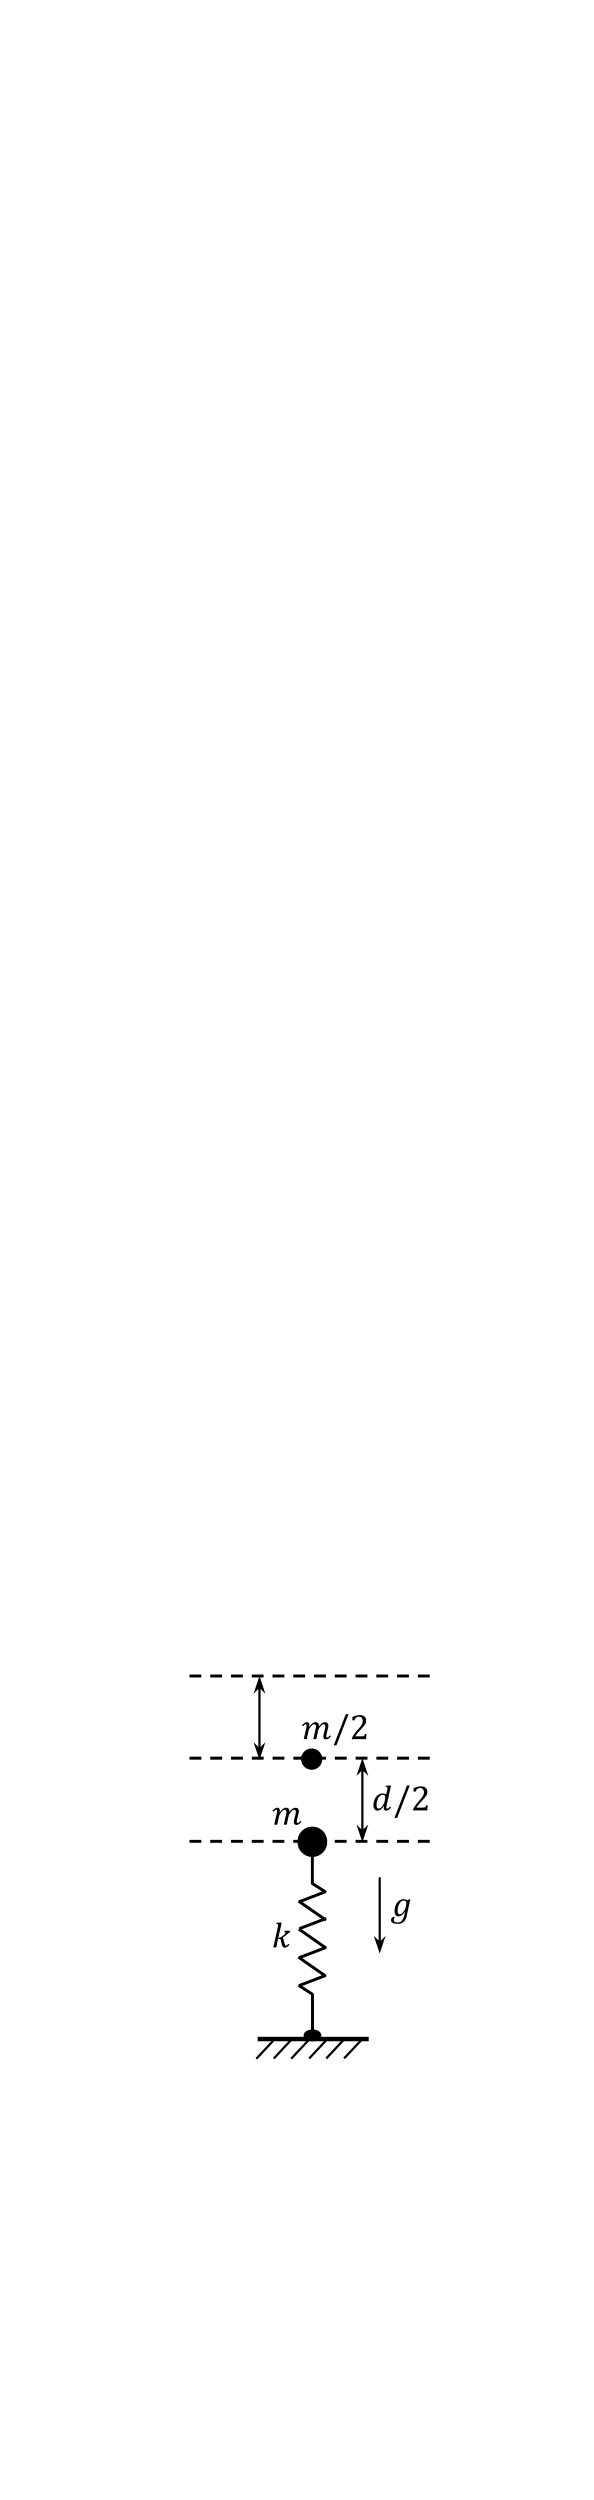
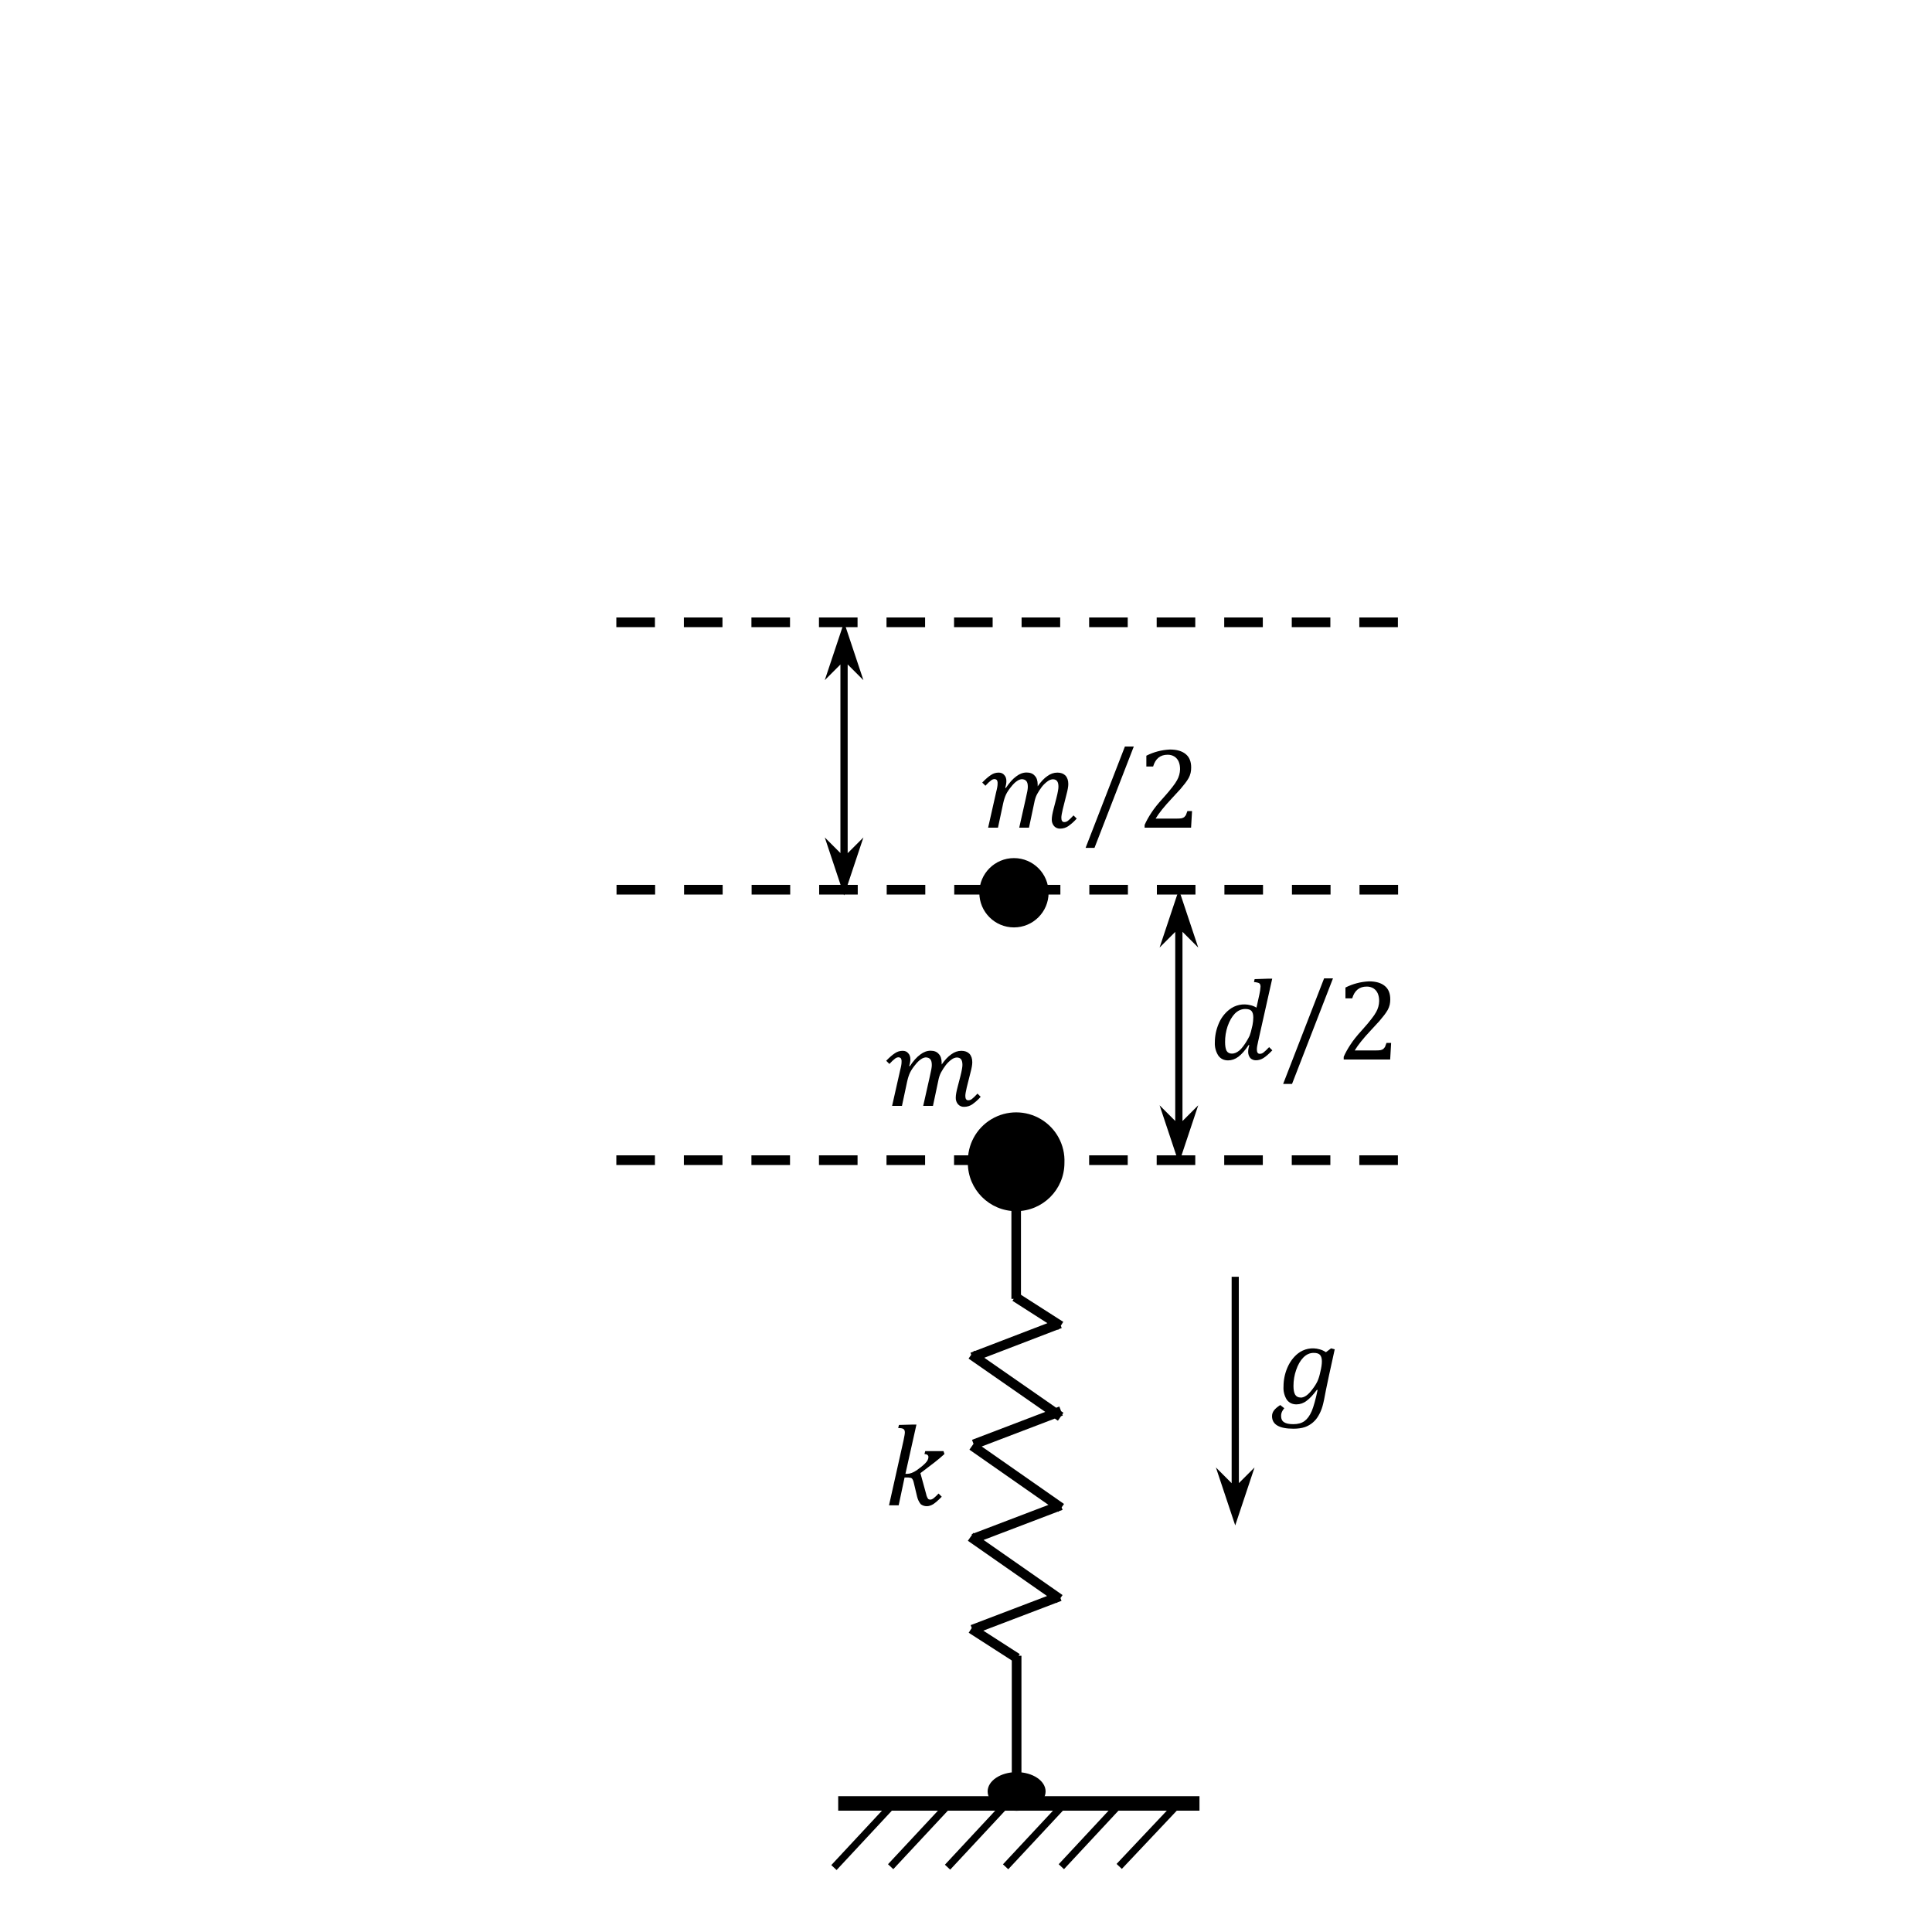
- <svg xmlns="http://www.w3.org/2000/svg" xmlns:xlink="http://www.w3.org/1999/xlink" width="200" height="841.92" viewBox="0 0 200 841.92">
+ <svg xmlns="http://www.w3.org/2000/svg" xmlns:xlink="http://www.w3.org/1999/xlink" width="200" height="200" viewBox="0 0 200 200">
  <defs>
    <path id="r" d="M5.52-8.4 1.28 2.53H.36L4.6-8.4Zm0 0" />
    <path id="s" d="M4.1-.94q.3 0 .48-.03.16-.04.28-.12l.17-.2.16-.43h.48L5.57 0H.76v-.28q.26-.6.69-1.25.42-.66 1.22-1.53.67-.75.96-1.14.33-.42.49-.72a2.4 2.4 0 0 0 .31-1.13q0-.45-.14-.78t-.44-.53a1.3 1.3 0 0 0-.71-.19q-1.14 0-1.5 1.22h-.7v-1.12a6 6 0 0 1 2.44-.64q1.07 0 1.64.48.56.46.56 1.38 0 .3-.06.57-.07.28-.2.52-.14.25-.37.55T4.47-4l-.92 1Q2.42-1.8 1.9-.94Zm0 0" />
    <path id="k" d="M2.58-4.1q.54-.82 1.08-1.21.52-.4 1.07-.4.57 0 .85.34.3.3.3.92v.17q.5-.72 1-1.06.49-.36 1.04-.36.53 0 .83.3.3.32.3.88 0 .38-.18 1.05l-.39 1.55q-.15.63-.15.89 0 .24.08.34.07.12.25.11a.6.6 0 0 0 .36-.14q.2-.15.57-.55l.33.33a5 5 0 0 1-.87.78Q8.67.1 8.19.1a.8.8 0 0 1-.61-.26 1 1 0 0 1-.24-.7q0-.38.2-1.13l.26-1q.14-.55.18-.81.05-.27.05-.44 0-.4-.14-.58-.13-.18-.44-.19a1 1 0 0 0-.53.2 3 3 0 0 0-.6.57q-.3.4-.5.77t-.3.92L4.98 0H3.97l.67-2.98.17-.8q.05-.27.05-.45 0-.43-.16-.6-.15-.18-.47-.19a1 1 0 0 0-.5.2q-.28.18-.6.59-.33.4-.52.78-.18.38-.3.92L1.77 0H.75l.84-3.72q.15-.56.14-.86a.6.6 0 0 0-.07-.34q-.09-.1-.25-.11a.6.6 0 0 0-.38.16q-.2.14-.56.53l-.33-.33q.51-.53.9-.78.36-.25.8-.25.38 0 .58.25.22.23.22.62 0 .33-.12.69Zm0 0" />
    <path id="m" d="M5.52-8.4 1.28 2.53H.36L4.6-8.4Zm0 0" />
    <path id="n" d="M4.1-.94q.3 0 .48-.03.16-.04.28-.12l.17-.2.16-.43h.48L5.57 0H.76v-.28q.26-.6.69-1.25.42-.66 1.22-1.53.67-.75.96-1.14.33-.42.49-.72a2.4 2.4 0 0 0 .31-1.13q0-.45-.14-.78t-.44-.53a1.3 1.3 0 0 0-.71-.19q-1.14 0-1.5 1.22h-.7v-1.12a6 6 0 0 1 2.44-.64q1.07 0 1.64.48.56.46.56 1.38 0 .3-.06.57-.07.28-.2.52-.14.25-.37.55T4.47-4l-.92 1Q2.42-1.8 1.9-.94Zm0 0" />
    <path id="i" d="M1.44.5q-.12.14-.19.27a1 1 0 0 0-.14.55q0 .44.31.63.3.2.96.2.71 0 1.15-.32T4.28.8q.3-.72.61-2.2h-.08q-.58.78-1.06 1.13A1.7 1.7 0 0 1 2.7.1q-.64 0-1-.48a2.3 2.3 0 0 1-.34-1.38q0-.99.39-1.92.39-.91 1.08-1.47a2.5 2.5 0 0 1 2.26-.45q.33.08.66.3l.53-.4.38.1-.6 2.74-.3 1.43Q5.54-.2 5.39.31T5 1.23a2.6 2.6 0 0 1-1.42 1.22q-.5.17-1.19.17-2.22 0-2.22-1.3 0-.32.2-.59t.65-.56ZM3.13-.6q.29 0 .59-.21t.62-.64q.35-.45.54-.86.18-.4.3-1 .15-.6.15-1.05t-.2-.67q-.19-.2-.65-.2-.6 0-1.07.48t-.75 1.31a5 5 0 0 0-.27 1.63q0 .6.17.9.19.3.56.3m0 0" />
    <path id="j" d="M3.1-2.4a1 1 0 0 0-.13-.32.4.4 0 0 0-.14-.12l-.27-.04h-.4L1.55 0h-1l1.5-6.7.1-.52q.04-.2.04-.34 0-.25-.16-.35Q1.88-8 1.5-8l.08-.32 1.47-.04h.34l-1.14 5.1h.19q.43 0 .98-.37.55-.39.88-.72T4.63-5q0-.28-.41-.31l.08-.3h1.89l.1.3q-.48.44-1.02.86L3.8-3.33l.58 2.11q.06.29.13.4.05.12.12.18.08.05.2.05.16 0 .36-.16.21-.17.49-.47l.33.33q-.54.55-.88.77-.35.21-.66.21a1 1 0 0 1-.64-.21 2 2 0 0 1-.37-.77Zm0 0" />
    <path id="p" d="M2.58-4.1q.54-.82 1.08-1.21.52-.4 1.07-.4.57 0 .85.34.3.3.3.92v.17q.5-.72 1-1.06.49-.36 1.04-.36.53 0 .83.3.3.32.3.88 0 .38-.18 1.05l-.39 1.55q-.15.63-.15.89 0 .24.08.34.07.12.25.11a.6.6 0 0 0 .36-.14q.2-.15.57-.55l.33.33a5 5 0 0 1-.87.78Q8.67.1 8.19.1a.8.8 0 0 1-.61-.26 1 1 0 0 1-.24-.7q0-.38.2-1.13l.26-1q.14-.55.18-.81.05-.27.05-.44 0-.4-.14-.58-.13-.18-.44-.19a1 1 0 0 0-.53.2 3 3 0 0 0-.6.57q-.3.4-.5.77t-.3.92L4.98 0H3.97l.67-2.98.17-.8q.05-.27.05-.45 0-.43-.16-.6-.15-.18-.47-.19a1 1 0 0 0-.5.2q-.28.18-.6.59-.33.4-.52.78-.18.38-.3.92L1.77 0H.75l.84-3.72q.15-.56.14-.86a.6.6 0 0 0-.07-.34q-.09-.1-.25-.11a.6.6 0 0 0-.38.16q-.2.14-.56.53l-.33-.33q.51-.53.9-.78.36-.25.8-.25.38 0 .58.25.22.23.22.62 0 .33-.12.69Zm0 0" />
    <path id="q" d="M4.1-1.5q-.55.83-1.07 1.22-.5.37-1.06.37-.64 0-1-.48A2.3 2.3 0 0 1 .6-1.77q0-.99.39-1.92a3.6 3.6 0 0 1 1.1-1.47 2.5 2.5 0 0 1 2.2-.46q.3.06.62.25l.3-1.36a5 5 0 0 0 .12-.83q0-.17-.07-.27a.3.3 0 0 0-.2-.12 2 2 0 0 0-.41-.07l.07-.3 1.47-.05h.35L5.09-1.9q-.14.58-.14.86 0 .24.08.34.07.12.25.11a.6.6 0 0 0 .36-.14q.2-.15.58-.55l.33.33q-.55.57-.92.8t-.79.23a.8.8 0 0 1-.57-.23 1 1 0 0 1-.22-.64q0-.33.12-.69Zm.4-2.06q.08-.42.08-.8 0-.46-.19-.67-.18-.2-.64-.2-.6 0-1.08.48-.46.48-.75 1.31a5 5 0 0 0-.26 1.63q0 .6.15.9.17.3.56.3.19 0 .38-.08t.4-.25q.19-.17.38-.42a7 7 0 0 0 .67-1.1q.14-.37.24-.85Zm0 0" />
    <clipPath id="l">
-       <path d="M112 577h6v10.77h-6Zm0 0" />
+       <path d="M112 77h6v10.77h-6Zm0 0" />
    </clipPath>
    <clipPath id="o">
-       <path d="M91 608h11v6.74H91Zm0 0" />
+       <path d="M91 108h11v6.74H91Zm0 0" />
    </clipPath>
  </defs>
-   <path fill="none" stroke="#000" stroke-dasharray="3.995 2.997" stroke-linejoin="round" stroke-miterlimit="10" d="M144.73 592.1h-82.1m82.08 28h-82.1" />
-   <path fill="none" stroke="#000" stroke-linejoin="round" stroke-miterlimit="10" stroke-width="1.5" d="M124.17 686.69h-37.4" />
-   <path fill="none" stroke="#000" stroke-linejoin="round" stroke-miterlimit="10" stroke-width=".75" d="m122.04 686.66-6.18 6.55m.2-6.62-6.19 6.65m-5.59-6.6-6.19 6.65m12.21-6.69-6.2 6.65m-5.7-6.66-6.2 6.65m.32-6.56-6.19 6.65" />
-   <use xlink:href="#i" x="131.51" y="645.28" />
-   <path d="m128.24 632.17.01 21.74h-.75v-21.74Zm-.37 21.74 2-2-2 6-2-6Zm0 0" />
-   <use xlink:href="#j" x="91.48" y="655.83" />
-   <path fill="none" stroke="#000" stroke-linejoin="round" stroke-miterlimit="10" d="m100.55 640.23 9.25 6.43m-9.25 21.94 4.74 3.05m-4.81-12.56 9.23 6.44m-9.07-15.87 9.22 6.44m-9.22-15.6 9.09-3.49m-8.93 12.51 9.04-3.45m-9.07 13.21 9.05-3.45m-9.16 12.87 9.05-3.45m-4.63-31.01 4.72 3.02" />
-   <path d="M104.7 634.46v-14.09h.99v14.1Zm-4.5-14.09a5 5 0 1 1 9.99.01 5 5 0 0 1-10 0m4.55 65.07V671.4h1v14.05Zm3.5 0c0 1.1-1.34 2-3 2s-3-.9-3-2 1.34-2 3-2 3 .9 3 2m0 0" />
-   <use xlink:href="#k" x="101.54" y="585.68" />
+   <path fill="none" stroke="#000" stroke-dasharray="3.995 2.997" stroke-linejoin="round" stroke-miterlimit="10" d="M144.73 92.1h-82.1m82.08 28h-82.1" />
+   <path fill="none" stroke="#000" stroke-linejoin="round" stroke-miterlimit="10" stroke-width="1.5" d="M124.17 186.69h-37.4" />
+   <path fill="none" stroke="#000" stroke-linejoin="round" stroke-miterlimit="10" stroke-width=".75" d="m122.04 186.66-6.18 6.55m.2-6.62-6.19 6.65m-5.59-6.6-6.19 6.65m12.21-6.69-6.2 6.65m-5.7-6.66-6.2 6.65m.32-6.56-6.19 6.65" />
+   <use xlink:href="#i" x="131.51" y="145.28" />
+   <path d="m128.24 132.17.01 21.74h-.75v-21.74Zm-.37 21.74 2-2-2 6-2-6Zm0 0" />
+   <use xlink:href="#j" x="91.48" y="155.83" />
+   <path fill="none" stroke="#000" stroke-linejoin="round" stroke-miterlimit="10" d="m100.55 140.23 9.25 6.43m-9.25 21.94 4.74 3.05m-4.81-12.56 9.23 6.44m-9.07-15.87 9.22 6.44m-9.22-15.6 9.09-3.49m-8.93 12.51 9.04-3.45m-9.07 13.21 9.05-3.45m-9.16 12.87 9.05-3.45m-4.63-31.01 4.72 3.02" />
+   <path d="M104.7 134.46v-14.09h.99v14.1Zm-4.5-14.09a5 5 0 1 1 9.99.01 5 5 0 0 1-10 0m4.55 65.07V171.4h1v14.05Zm3.5 0c0 1.1-1.34 2-3 2s-3-.9-3-2 1.34-2 3-2 3 .9 3 2m0 0" />
+   <use xlink:href="#k" x="101.54" y="85.68" />
  <g clip-path="url(#l)">
-     <use xlink:href="#m" x="111.85" y="585.68" />
+     <use xlink:href="#m" x="111.85" y="85.68" />
  </g>
-   <use xlink:href="#n" x="117.73" y="585.68" />
+   <use xlink:href="#n" x="117.73" y="85.68" />
  <g clip-path="url(#o)">
-     <use xlink:href="#p" x="91.6" y="614.48" />
+     <use xlink:href="#p" x="91.6" y="114.48" />
  </g>
-   <path fill-rule="evenodd" stroke="#000" stroke-linejoin="round" stroke-miterlimit="10" stroke-width="1.5" d="M102.13 592.41a2.83 2.83 0 1 1 5.67.01 2.83 2.83 0 0 1-5.67 0Zm0 0" />
-   <path fill="none" stroke="#000" stroke-dasharray="3.995 2.997" stroke-linejoin="round" stroke-miterlimit="10" d="M144.71 564.42h-82.1" />
-   <path d="M122.41 596.09v20.33h-.75v-20.33Zm-.37 0-2 2 2-6 2 6Zm0 20.33 2-2-2 6-2-6Zm-34.29-48.01v20.28H87V568.4Zm-.37 0-2 2 2-6 2 6Zm0 20.28 2-2-2 6-2-6Zm0 0" />
-   <use xlink:href="#q" x="125.16" y="609.68" />
-   <use xlink:href="#r" x="132.47" y="609.68" />
-   <use xlink:href="#s" x="138.34" y="609.68" />
+   <path fill-rule="evenodd" stroke="#000" stroke-linejoin="round" stroke-miterlimit="10" stroke-width="1.5" d="M102.13 92.41a2.83 2.83 0 1 1 5.67.01 2.83 2.83 0 0 1-5.67 0Zm0 0" />
+   <path fill="none" stroke="#000" stroke-dasharray="3.995 2.997" stroke-linejoin="round" stroke-miterlimit="10" d="M144.71 64.42h-82.1" />
+   <path d="M122.41 96.09v20.33h-.75v-20.33Zm-.37 0-2 2 2-6 2 6Zm0 20.33 2-2-2 6-2-6Zm-34.29-48.01v20.28H87V68.4Zm-.37 0-2 2 2-6 2 6Zm0 20.28 2-2-2 6-2-6Zm0 0" />
+   <use xlink:href="#q" x="125.16" y="109.68" />
+   <use xlink:href="#r" x="132.47" y="109.68" />
+   <use xlink:href="#s" x="138.34" y="109.68" />
</svg>
